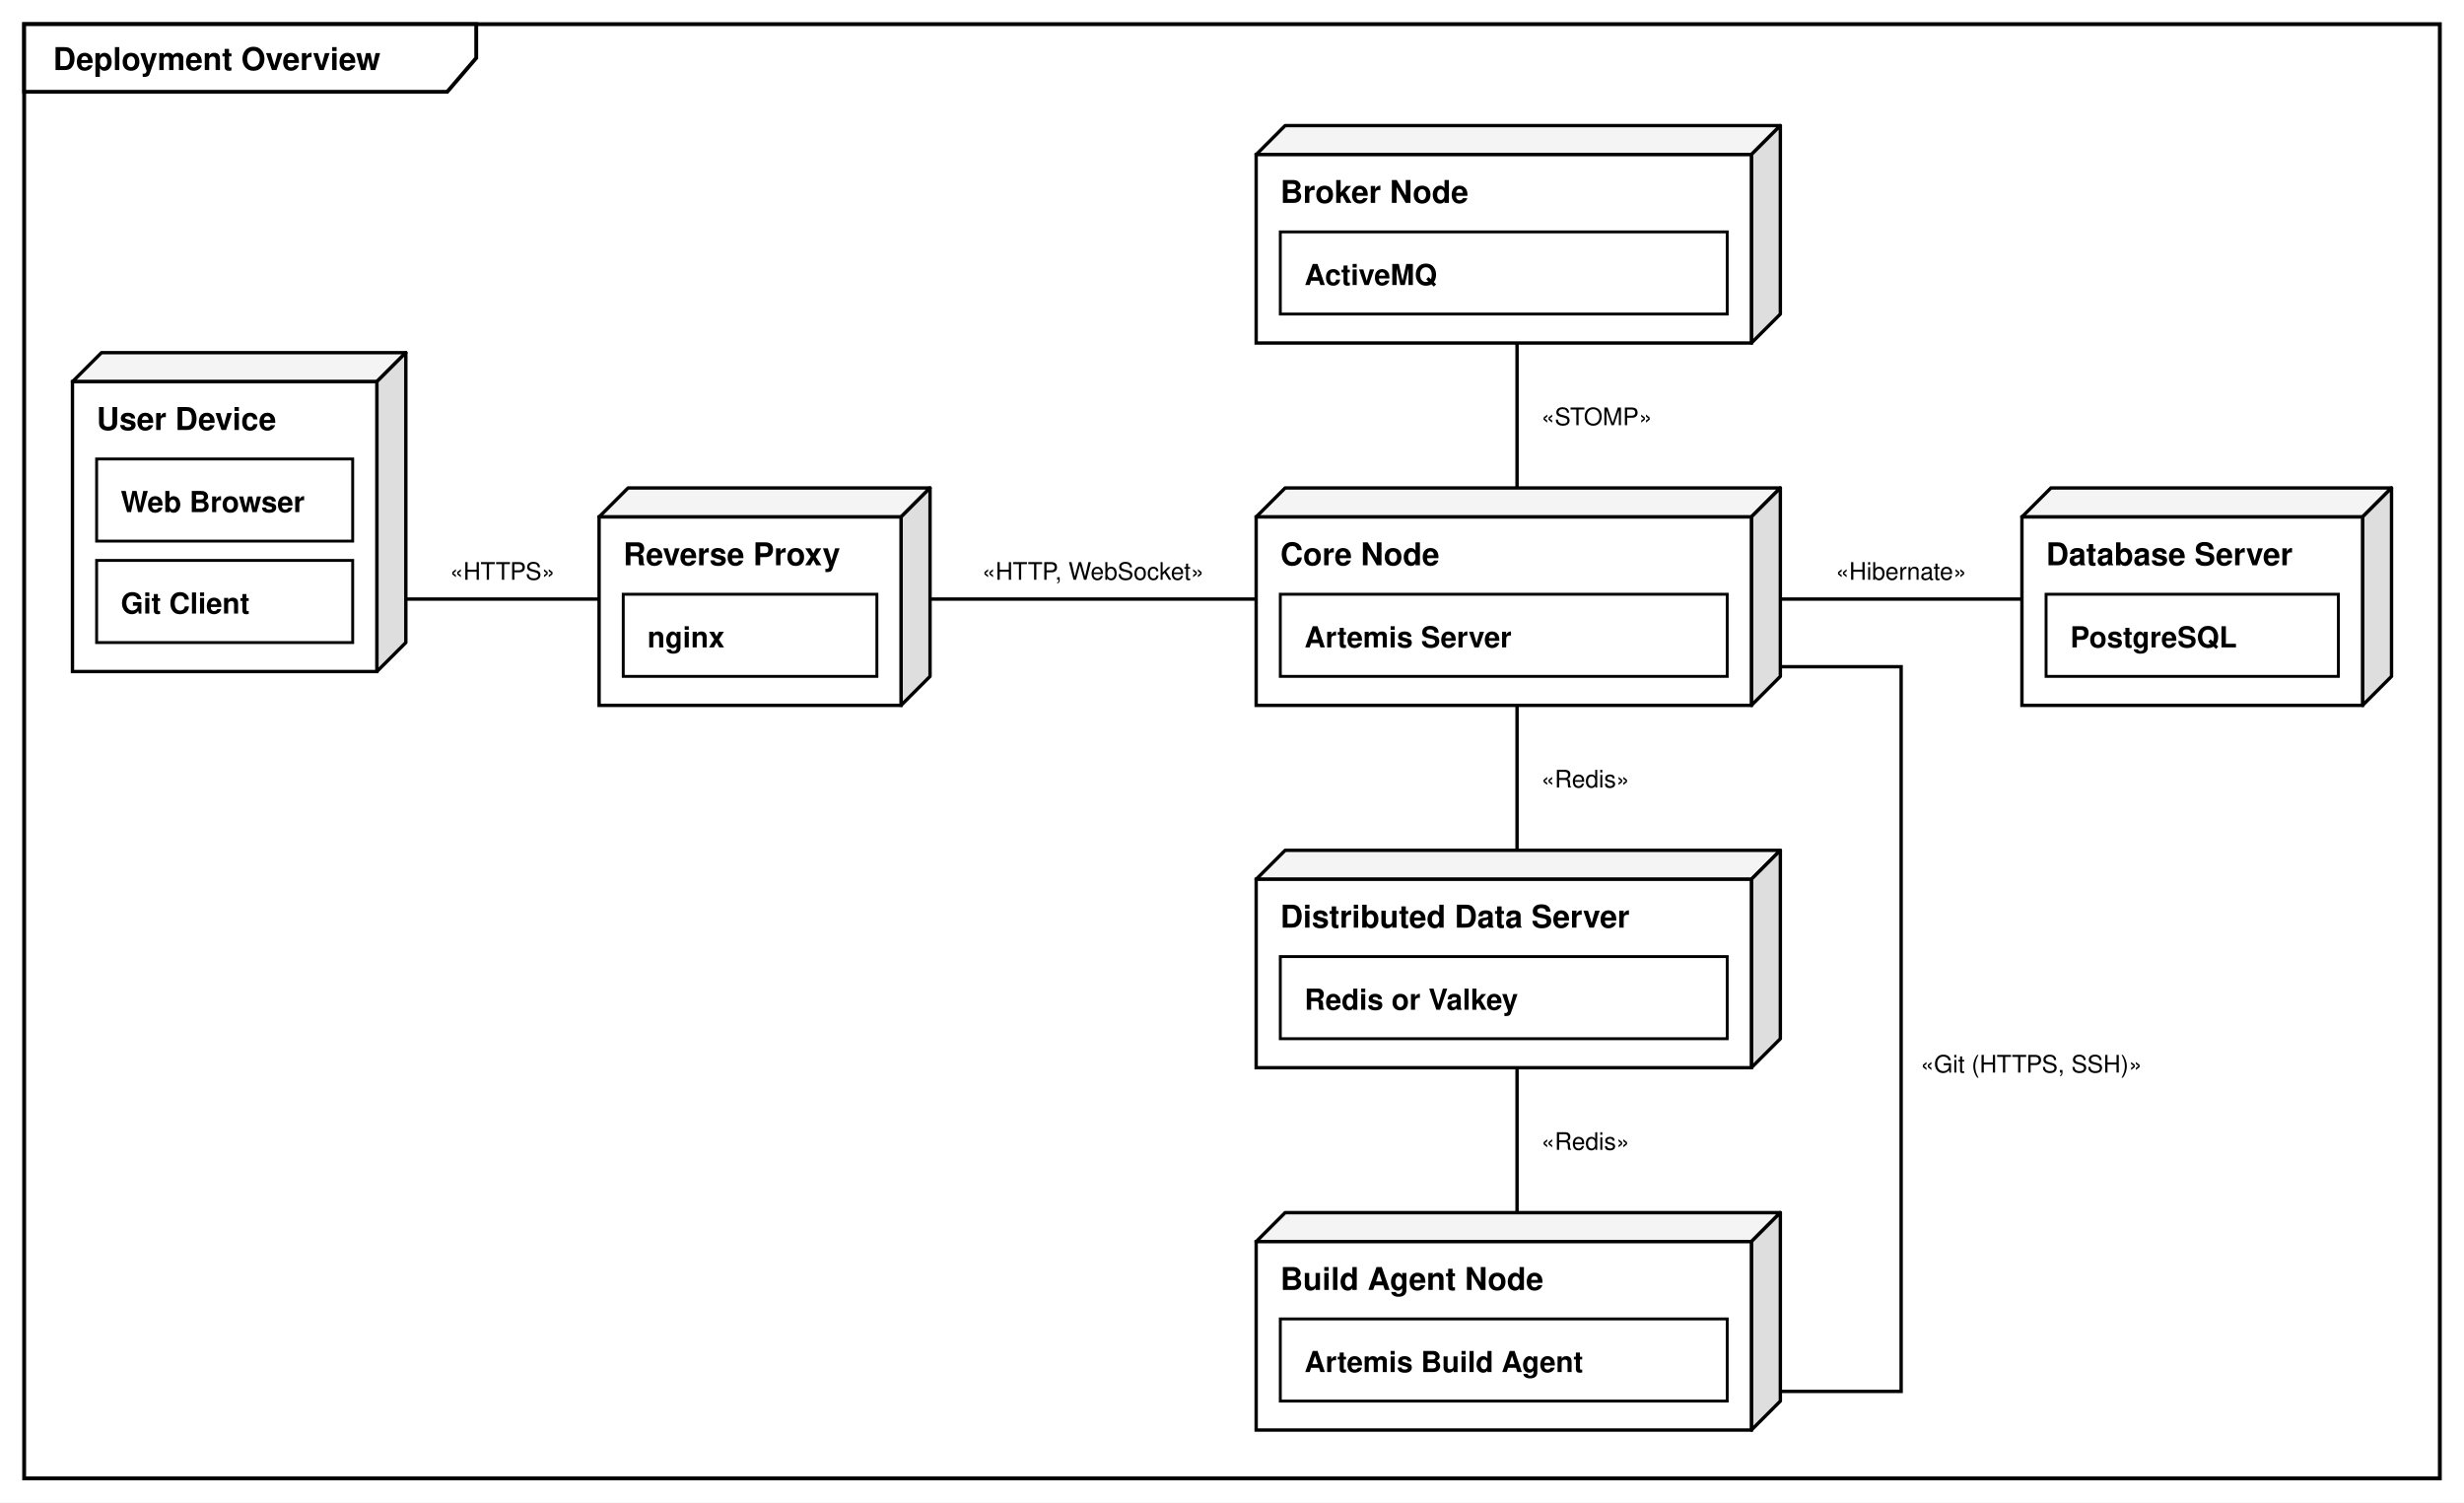
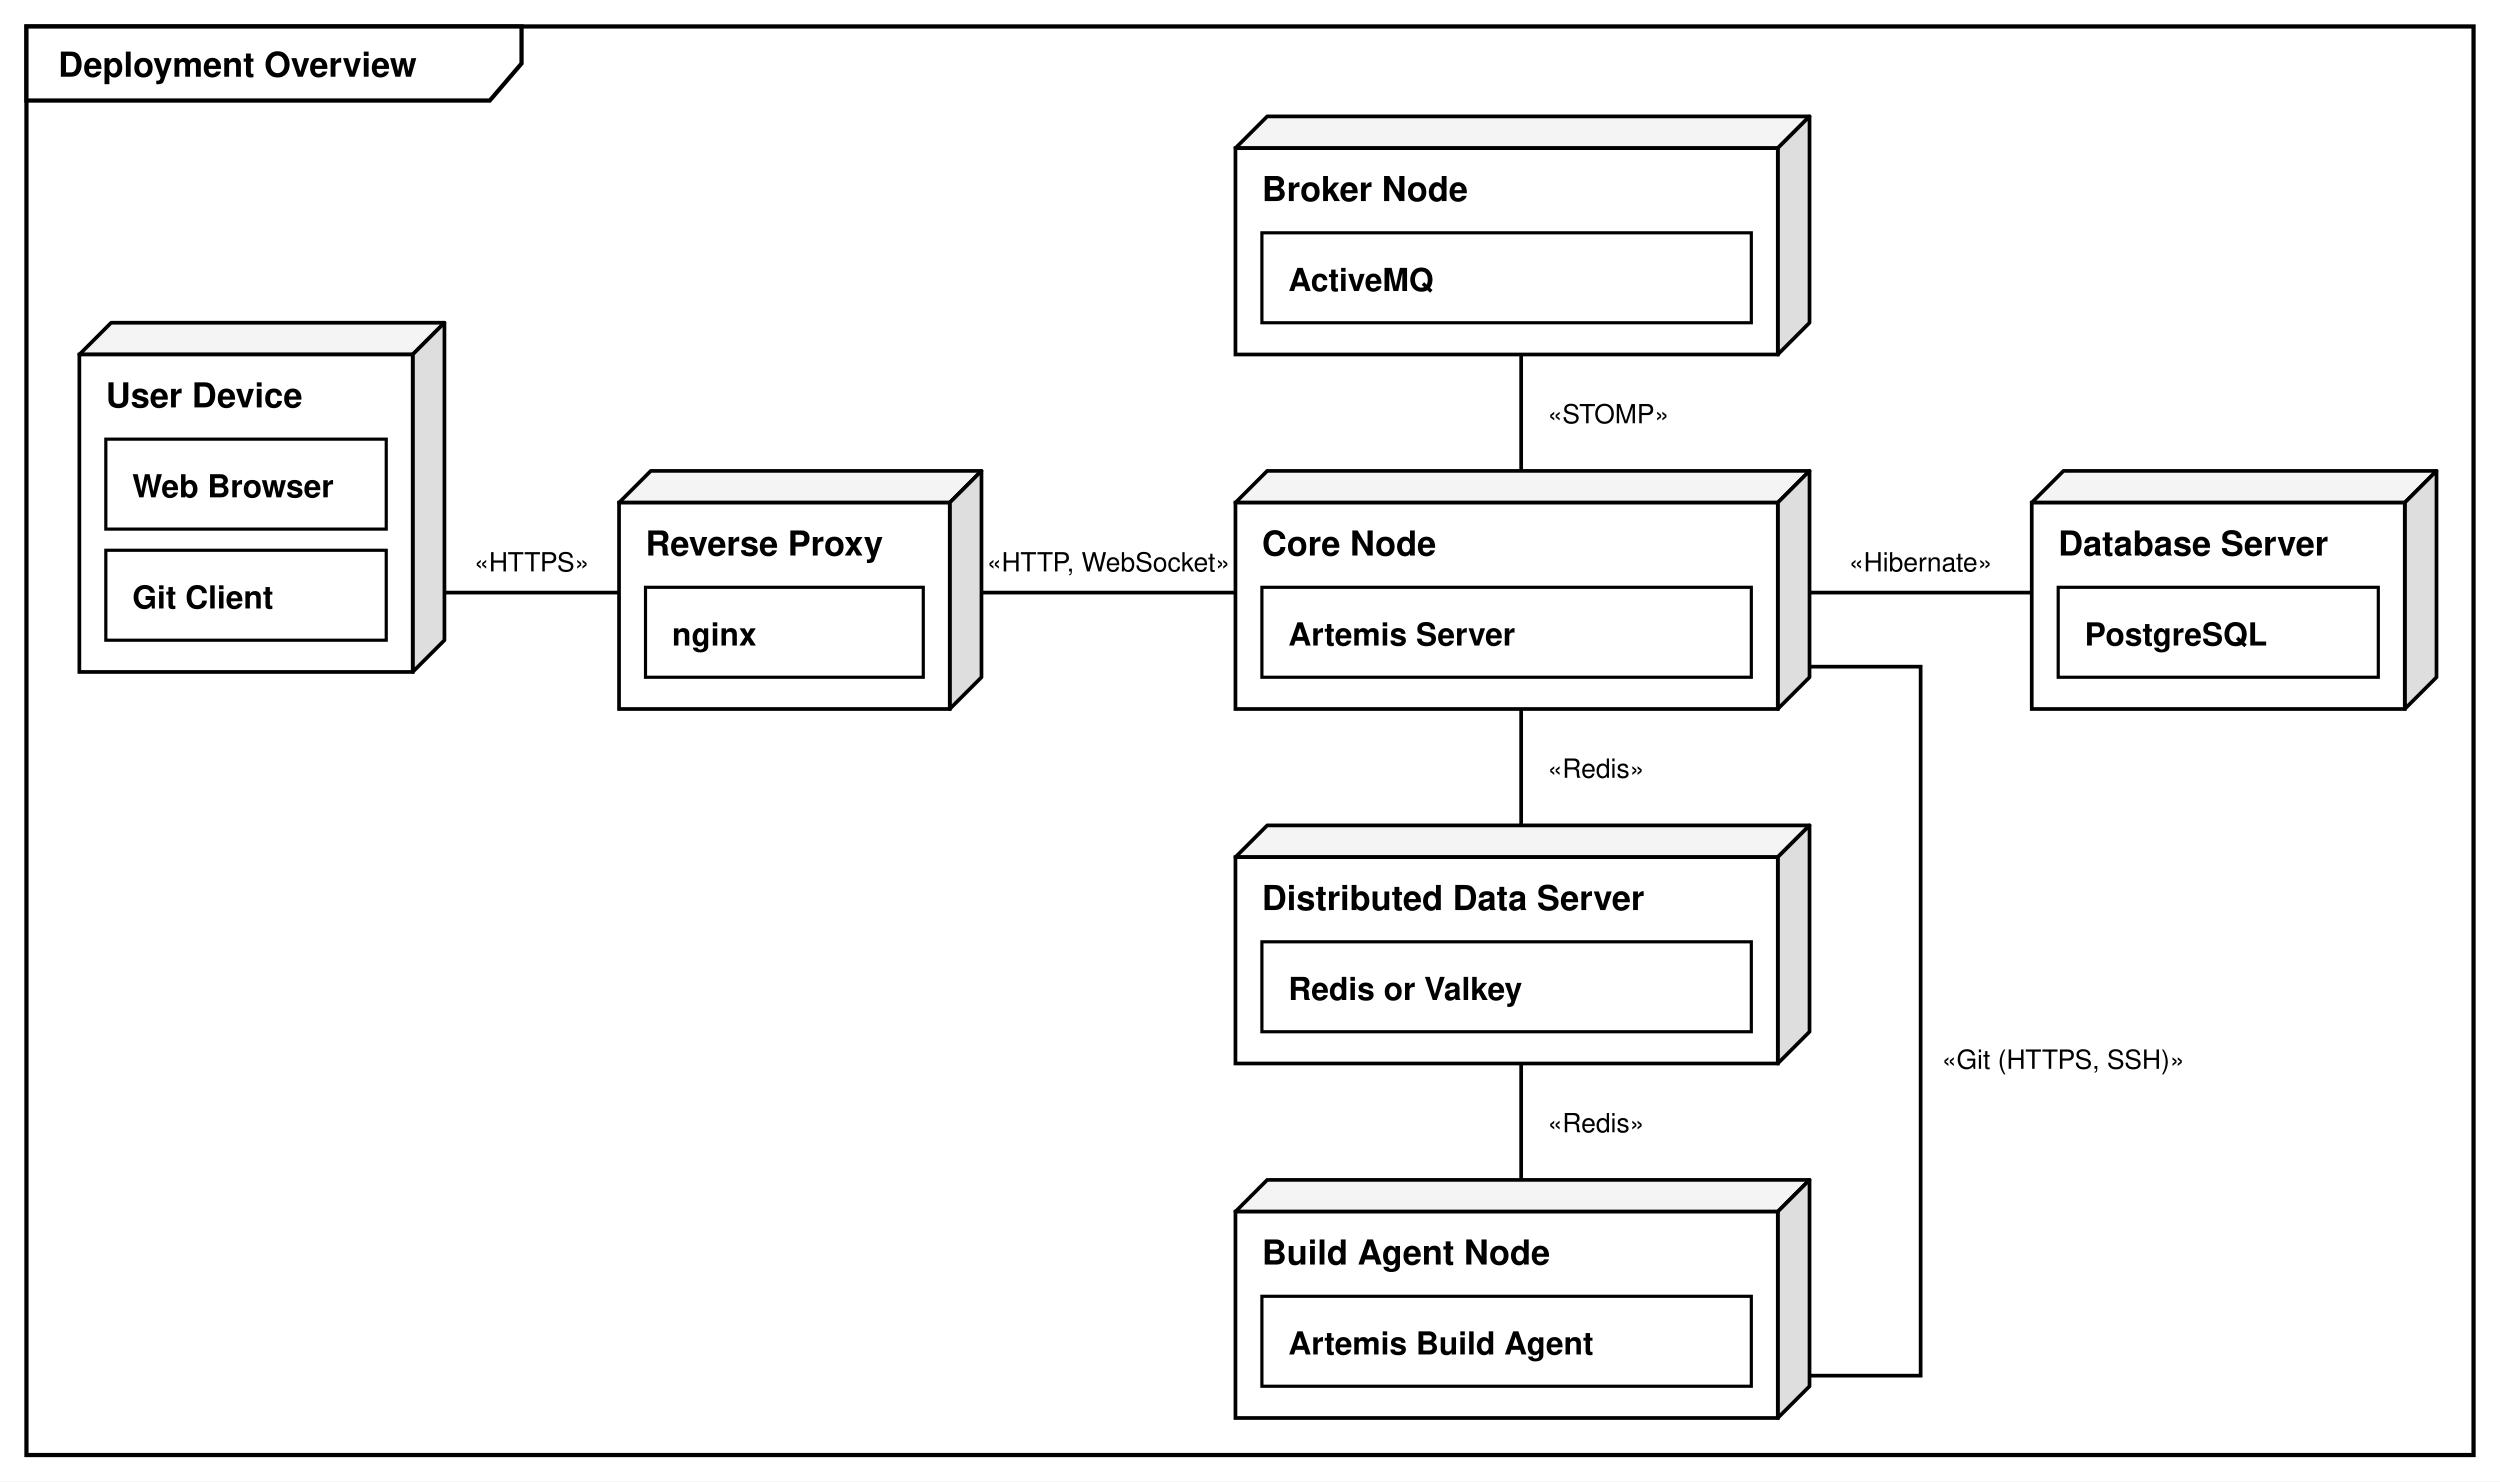
- <svg xmlns="http://www.w3.org/2000/svg" viewBox="0 0 1020 622" width="1020" height="622" font-family="Helvetica, Arial, sans-serif" role="img" aria-labelledby="t d">
+ <svg xmlns="http://www.w3.org/2000/svg" viewBox="0 0 945 560" width="945" height="560" font-family="Helvetica, Arial, sans-serif" role="img" aria-labelledby="t d">
  <defs>
    <marker id="open" viewBox="0 0 10 10" refX="9" refY="5" markerWidth="9" markerHeight="9" orient="auto">
      <path d="M1 1 L9 5 L1 9" fill="none" stroke="#000000" stroke-width="1.4" />
    </marker>
  </defs>
-   <rect width="1020" height="622" fill="#ffffff" />
-   <rect x="10" y="10" width="1000" height="602" fill="#ffffff" stroke="#000000" stroke-width="1.6" />
+   <rect width="945" height="560" fill="#ffffff" />
+   <rect x="10" y="10" width="925" height="540" fill="#ffffff" stroke="#000000" stroke-width="1.6" />
  <polygon points="10,10 197.14,10 197.14,24 185.14,38 10,38" fill="#ffffff" stroke="#000000" stroke-width="1.6" />
  <text x="22" y="29" font-size="13" font-weight="700" text-anchor="start" fill="#000000">Deployment Overview</text>
-   <polygon points="30,158 42,146 168,146 156,158" fill="#f4f4f4" stroke="#000000" stroke-width="1.4" stroke-linejoin="round" />
-   <polygon points="156,158 168,146 168,266 156,278" fill="#dedede" stroke="#000000" stroke-width="1.4" stroke-linejoin="round" />
-   <rect x="30" y="158" width="126" height="120" fill="#ffffff" stroke="#000000" stroke-width="1.4" />
-   <text x="40" y="178" font-size="13" font-weight="700" text-anchor="start" fill="#000000">User Device</text>
-   <rect x="40" y="190" width="106" height="34" fill="#ffffff" stroke="#000000" stroke-width="1.2" />
-   <text x="50" y="212" font-size="12" font-weight="700" text-anchor="start" fill="#000000">Web Browser</text>
-   <rect x="40" y="232" width="106" height="34" fill="#ffffff" stroke="#000000" stroke-width="1.2" />
-   <text x="50" y="254" font-size="12" font-weight="700" text-anchor="start" fill="#000000">Git Client</text>
-   <polygon points="248,214 260,202 385,202 373,214" fill="#f4f4f4" stroke="#000000" stroke-width="1.4" stroke-linejoin="round" />
-   <polygon points="373,214 385,202 385,280 373,292" fill="#dedede" stroke="#000000" stroke-width="1.4" stroke-linejoin="round" />
-   <rect x="248" y="214" width="125" height="78" fill="#ffffff" stroke="#000000" stroke-width="1.4" />
-   <text x="258" y="234" font-size="13" font-weight="700" text-anchor="start" fill="#000000">Reverse Proxy</text>
-   <rect x="258" y="246" width="105" height="34" fill="#ffffff" stroke="#000000" stroke-width="1.2" />
-   <text x="268" y="268" font-size="12" font-weight="700" text-anchor="start" fill="#000000">nginx</text>
-   <polyline points="168,248 248,248" fill="none" stroke="#000000" stroke-width="1.4" />
-   <text x="208.0" y="240" font-size="10" font-weight="400" text-anchor="middle" fill="#000000">«HTTPS»</text>
-   <polyline points="385,248 520,248" fill="none" stroke="#000000" stroke-width="1.4" />
-   <text x="452.5" y="240" font-size="10" font-weight="400" text-anchor="middle" fill="#000000">«HTTP, WebSocket»</text>
-   <polygon points="520,214 532,202 737,202 725,214" fill="#f4f4f4" stroke="#000000" stroke-width="1.4" stroke-linejoin="round" />
-   <polygon points="725,214 737,202 737,280 725,292" fill="#dedede" stroke="#000000" stroke-width="1.4" stroke-linejoin="round" />
-   <rect x="520" y="214" width="205" height="78" fill="#ffffff" stroke="#000000" stroke-width="1.4" />
-   <text x="530" y="234" font-size="13" font-weight="700" text-anchor="start" fill="#000000">Core Node</text>
-   <rect x="530" y="246" width="185" height="34" fill="#ffffff" stroke="#000000" stroke-width="1.2" />
-   <text x="540" y="268" font-size="12" font-weight="700" text-anchor="start" fill="#000000">Artemis Server</text>
-   <polygon points="520,64 532,52 737,52 725,64" fill="#f4f4f4" stroke="#000000" stroke-width="1.4" stroke-linejoin="round" />
-   <polygon points="725,64 737,52 737,130 725,142" fill="#dedede" stroke="#000000" stroke-width="1.4" stroke-linejoin="round" />
-   <rect x="520" y="64" width="205" height="78" fill="#ffffff" stroke="#000000" stroke-width="1.4" />
-   <text x="530" y="84" font-size="13" font-weight="700" text-anchor="start" fill="#000000">Broker Node</text>
-   <rect x="530" y="96" width="185" height="34" fill="#ffffff" stroke="#000000" stroke-width="1.2" />
-   <text x="540" y="118" font-size="12" font-weight="700" text-anchor="start" fill="#000000">ActiveMQ</text>
-   <polygon points="520,364 532,352 737,352 725,364" fill="#f4f4f4" stroke="#000000" stroke-width="1.4" stroke-linejoin="round" />
-   <polygon points="725,364 737,352 737,430 725,442" fill="#dedede" stroke="#000000" stroke-width="1.4" stroke-linejoin="round" />
-   <rect x="520" y="364" width="205" height="78" fill="#ffffff" stroke="#000000" stroke-width="1.4" />
-   <text x="530" y="384" font-size="13" font-weight="700" text-anchor="start" fill="#000000">Distributed Data Server</text>
-   <rect x="530" y="396" width="185" height="34" fill="#ffffff" stroke="#000000" stroke-width="1.2" />
-   <text x="540" y="418" font-size="12" font-weight="700" text-anchor="start" fill="#000000">Redis or Valkey</text>
-   <polygon points="520,514 532,502 737,502 725,514" fill="#f4f4f4" stroke="#000000" stroke-width="1.4" stroke-linejoin="round" />
-   <polygon points="725,514 737,502 737,580 725,592" fill="#dedede" stroke="#000000" stroke-width="1.4" stroke-linejoin="round" />
-   <rect x="520" y="514" width="205" height="78" fill="#ffffff" stroke="#000000" stroke-width="1.4" />
-   <text x="530" y="534" font-size="13" font-weight="700" text-anchor="start" fill="#000000">Build Agent Node</text>
-   <rect x="530" y="546" width="185" height="34" fill="#ffffff" stroke="#000000" stroke-width="1.2" />
-   <text x="540" y="568" font-size="12" font-weight="700" text-anchor="start" fill="#000000">Artemis Build Agent</text>
-   <polyline points="628,142 628,202" fill="none" stroke="#000000" stroke-width="1.4" />
-   <text x="638" y="176.0" font-size="10" font-weight="400" text-anchor="start" fill="#000000">«STOMP»</text>
-   <polyline points="628,292 628,352" fill="none" stroke="#000000" stroke-width="1.4" />
-   <text x="638" y="326.0" font-size="10" font-weight="400" text-anchor="start" fill="#000000">«Redis»</text>
-   <polyline points="628,442 628,502" fill="none" stroke="#000000" stroke-width="1.4" />
-   <text x="638" y="476.0" font-size="10" font-weight="400" text-anchor="start" fill="#000000">«Redis»</text>
-   <polygon points="837,214 849,202 990,202 978,214" fill="#f4f4f4" stroke="#000000" stroke-width="1.4" stroke-linejoin="round" />
-   <polygon points="978,214 990,202 990,280 978,292" fill="#dedede" stroke="#000000" stroke-width="1.4" stroke-linejoin="round" />
-   <rect x="837" y="214" width="141" height="78" fill="#ffffff" stroke="#000000" stroke-width="1.4" />
-   <text x="847" y="234" font-size="13" font-weight="700" text-anchor="start" fill="#000000">Database Server</text>
-   <rect x="847" y="246" width="121" height="34" fill="#ffffff" stroke="#000000" stroke-width="1.2" />
-   <text x="857" y="268" font-size="12" font-weight="700" text-anchor="start" fill="#000000">PostgreSQL</text>
-   <polyline points="737,248 837,248" fill="none" stroke="#000000" stroke-width="1.4" />
-   <text x="787.0" y="240" font-size="10" font-weight="400" text-anchor="middle" fill="#000000">«Hibernate»</text>
-   <polyline points="737,276 787,276 787,576 737,576" fill="none" stroke="#000000" stroke-width="1.4" />
-   <text x="795" y="444.0" font-size="10" font-weight="400" text-anchor="start" fill="#000000">«Git (HTTPS, SSH)»</text>
+   <polygon points="30,134 42,122 168,122 156,134" fill="#f4f4f4" stroke="#000000" stroke-width="1.4" stroke-linejoin="round" />
+   <polygon points="156,134 168,122 168,242 156,254" fill="#dedede" stroke="#000000" stroke-width="1.4" stroke-linejoin="round" />
+   <rect x="30" y="134" width="126" height="120" fill="#ffffff" stroke="#000000" stroke-width="1.4" />
+   <text x="40" y="154" font-size="13" font-weight="700" text-anchor="start" fill="#000000">User Device</text>
+   <rect x="40" y="166" width="106" height="34" fill="#ffffff" stroke="#000000" stroke-width="1.2" />
+   <text x="50" y="188" font-size="12" font-weight="700" text-anchor="start" fill="#000000">Web Browser</text>
+   <rect x="40" y="208" width="106" height="34" fill="#ffffff" stroke="#000000" stroke-width="1.2" />
+   <text x="50" y="230" font-size="12" font-weight="700" text-anchor="start" fill="#000000">Git Client</text>
+   <polygon points="234,190 246,178 371,178 359,190" fill="#f4f4f4" stroke="#000000" stroke-width="1.4" stroke-linejoin="round" />
+   <polygon points="359,190 371,178 371,256 359,268" fill="#dedede" stroke="#000000" stroke-width="1.4" stroke-linejoin="round" />
+   <rect x="234" y="190" width="125" height="78" fill="#ffffff" stroke="#000000" stroke-width="1.4" />
+   <text x="244" y="210" font-size="13" font-weight="700" text-anchor="start" fill="#000000">Reverse Proxy</text>
+   <rect x="244" y="222" width="105" height="34" fill="#ffffff" stroke="#000000" stroke-width="1.2" />
+   <text x="254" y="244" font-size="12" font-weight="700" text-anchor="start" fill="#000000">nginx</text>
+   <polyline points="168,224 234,224" fill="none" stroke="#000000" stroke-width="1.4" />
+   <text x="201.0" y="216" font-size="10" font-weight="400" text-anchor="middle" fill="#000000">«HTTPS»</text>
+   <polyline points="371,224 467,224" fill="none" stroke="#000000" stroke-width="1.4" />
+   <text x="419.0" y="216" font-size="10" font-weight="400" text-anchor="middle" fill="#000000">«HTTP, WebSocket»</text>
+   <polygon points="467,190 479,178 684,178 672,190" fill="#f4f4f4" stroke="#000000" stroke-width="1.4" stroke-linejoin="round" />
+   <polygon points="672,190 684,178 684,256 672,268" fill="#dedede" stroke="#000000" stroke-width="1.4" stroke-linejoin="round" />
+   <rect x="467" y="190" width="205" height="78" fill="#ffffff" stroke="#000000" stroke-width="1.4" />
+   <text x="477" y="210" font-size="13" font-weight="700" text-anchor="start" fill="#000000">Core Node</text>
+   <rect x="477" y="222" width="185" height="34" fill="#ffffff" stroke="#000000" stroke-width="1.2" />
+   <text x="487" y="244" font-size="12" font-weight="700" text-anchor="start" fill="#000000">Artemis Server</text>
+   <polygon points="467,56 479,44 684,44 672,56" fill="#f4f4f4" stroke="#000000" stroke-width="1.4" stroke-linejoin="round" />
+   <polygon points="672,56 684,44 684,122 672,134" fill="#dedede" stroke="#000000" stroke-width="1.4" stroke-linejoin="round" />
+   <rect x="467" y="56" width="205" height="78" fill="#ffffff" stroke="#000000" stroke-width="1.4" />
+   <text x="477" y="76" font-size="13" font-weight="700" text-anchor="start" fill="#000000">Broker Node</text>
+   <rect x="477" y="88" width="185" height="34" fill="#ffffff" stroke="#000000" stroke-width="1.2" />
+   <text x="487" y="110" font-size="12" font-weight="700" text-anchor="start" fill="#000000">ActiveMQ</text>
+   <polygon points="467,324 479,312 684,312 672,324" fill="#f4f4f4" stroke="#000000" stroke-width="1.4" stroke-linejoin="round" />
+   <polygon points="672,324 684,312 684,390 672,402" fill="#dedede" stroke="#000000" stroke-width="1.4" stroke-linejoin="round" />
+   <rect x="467" y="324" width="205" height="78" fill="#ffffff" stroke="#000000" stroke-width="1.4" />
+   <text x="477" y="344" font-size="13" font-weight="700" text-anchor="start" fill="#000000">Distributed Data Server</text>
+   <rect x="477" y="356" width="185" height="34" fill="#ffffff" stroke="#000000" stroke-width="1.2" />
+   <text x="487" y="378" font-size="12" font-weight="700" text-anchor="start" fill="#000000">Redis or Valkey</text>
+   <polygon points="467,458 479,446 684,446 672,458" fill="#f4f4f4" stroke="#000000" stroke-width="1.4" stroke-linejoin="round" />
+   <polygon points="672,458 684,446 684,524 672,536" fill="#dedede" stroke="#000000" stroke-width="1.4" stroke-linejoin="round" />
+   <rect x="467" y="458" width="205" height="78" fill="#ffffff" stroke="#000000" stroke-width="1.4" />
+   <text x="477" y="478" font-size="13" font-weight="700" text-anchor="start" fill="#000000">Build Agent Node</text>
+   <rect x="477" y="490" width="185" height="34" fill="#ffffff" stroke="#000000" stroke-width="1.2" />
+   <text x="487" y="512" font-size="12" font-weight="700" text-anchor="start" fill="#000000">Artemis Build Agent</text>
+   <polyline points="575,134 575,178" fill="none" stroke="#000000" stroke-width="1.4" />
+   <text x="585" y="160.0" font-size="10" font-weight="400" text-anchor="start" fill="#000000">«STOMP»</text>
+   <polyline points="575,268 575,312" fill="none" stroke="#000000" stroke-width="1.4" />
+   <text x="585" y="294.0" font-size="10" font-weight="400" text-anchor="start" fill="#000000">«Redis»</text>
+   <polyline points="575,402 575,446" fill="none" stroke="#000000" stroke-width="1.4" />
+   <text x="585" y="428.0" font-size="10" font-weight="400" text-anchor="start" fill="#000000">«Redis»</text>
+   <polygon points="768,190 780,178 921,178 909,190" fill="#f4f4f4" stroke="#000000" stroke-width="1.4" stroke-linejoin="round" />
+   <polygon points="909,190 921,178 921,256 909,268" fill="#dedede" stroke="#000000" stroke-width="1.4" stroke-linejoin="round" />
+   <rect x="768" y="190" width="141" height="78" fill="#ffffff" stroke="#000000" stroke-width="1.4" />
+   <text x="778" y="210" font-size="13" font-weight="700" text-anchor="start" fill="#000000">Database Server</text>
+   <rect x="778" y="222" width="121" height="34" fill="#ffffff" stroke="#000000" stroke-width="1.2" />
+   <text x="788" y="244" font-size="12" font-weight="700" text-anchor="start" fill="#000000">PostgreSQL</text>
+   <polyline points="684,224 768,224" fill="none" stroke="#000000" stroke-width="1.4" />
+   <text x="726.0" y="216" font-size="10" font-weight="400" text-anchor="middle" fill="#000000">«Hibernate»</text>
+   <polyline points="684,252 726,252 726,520 684,520" fill="none" stroke="#000000" stroke-width="1.4" />
+   <text x="734" y="404.0" font-size="10" font-weight="400" text-anchor="start" fill="#000000">«Git (HTTPS, SSH)»</text>
</svg>
